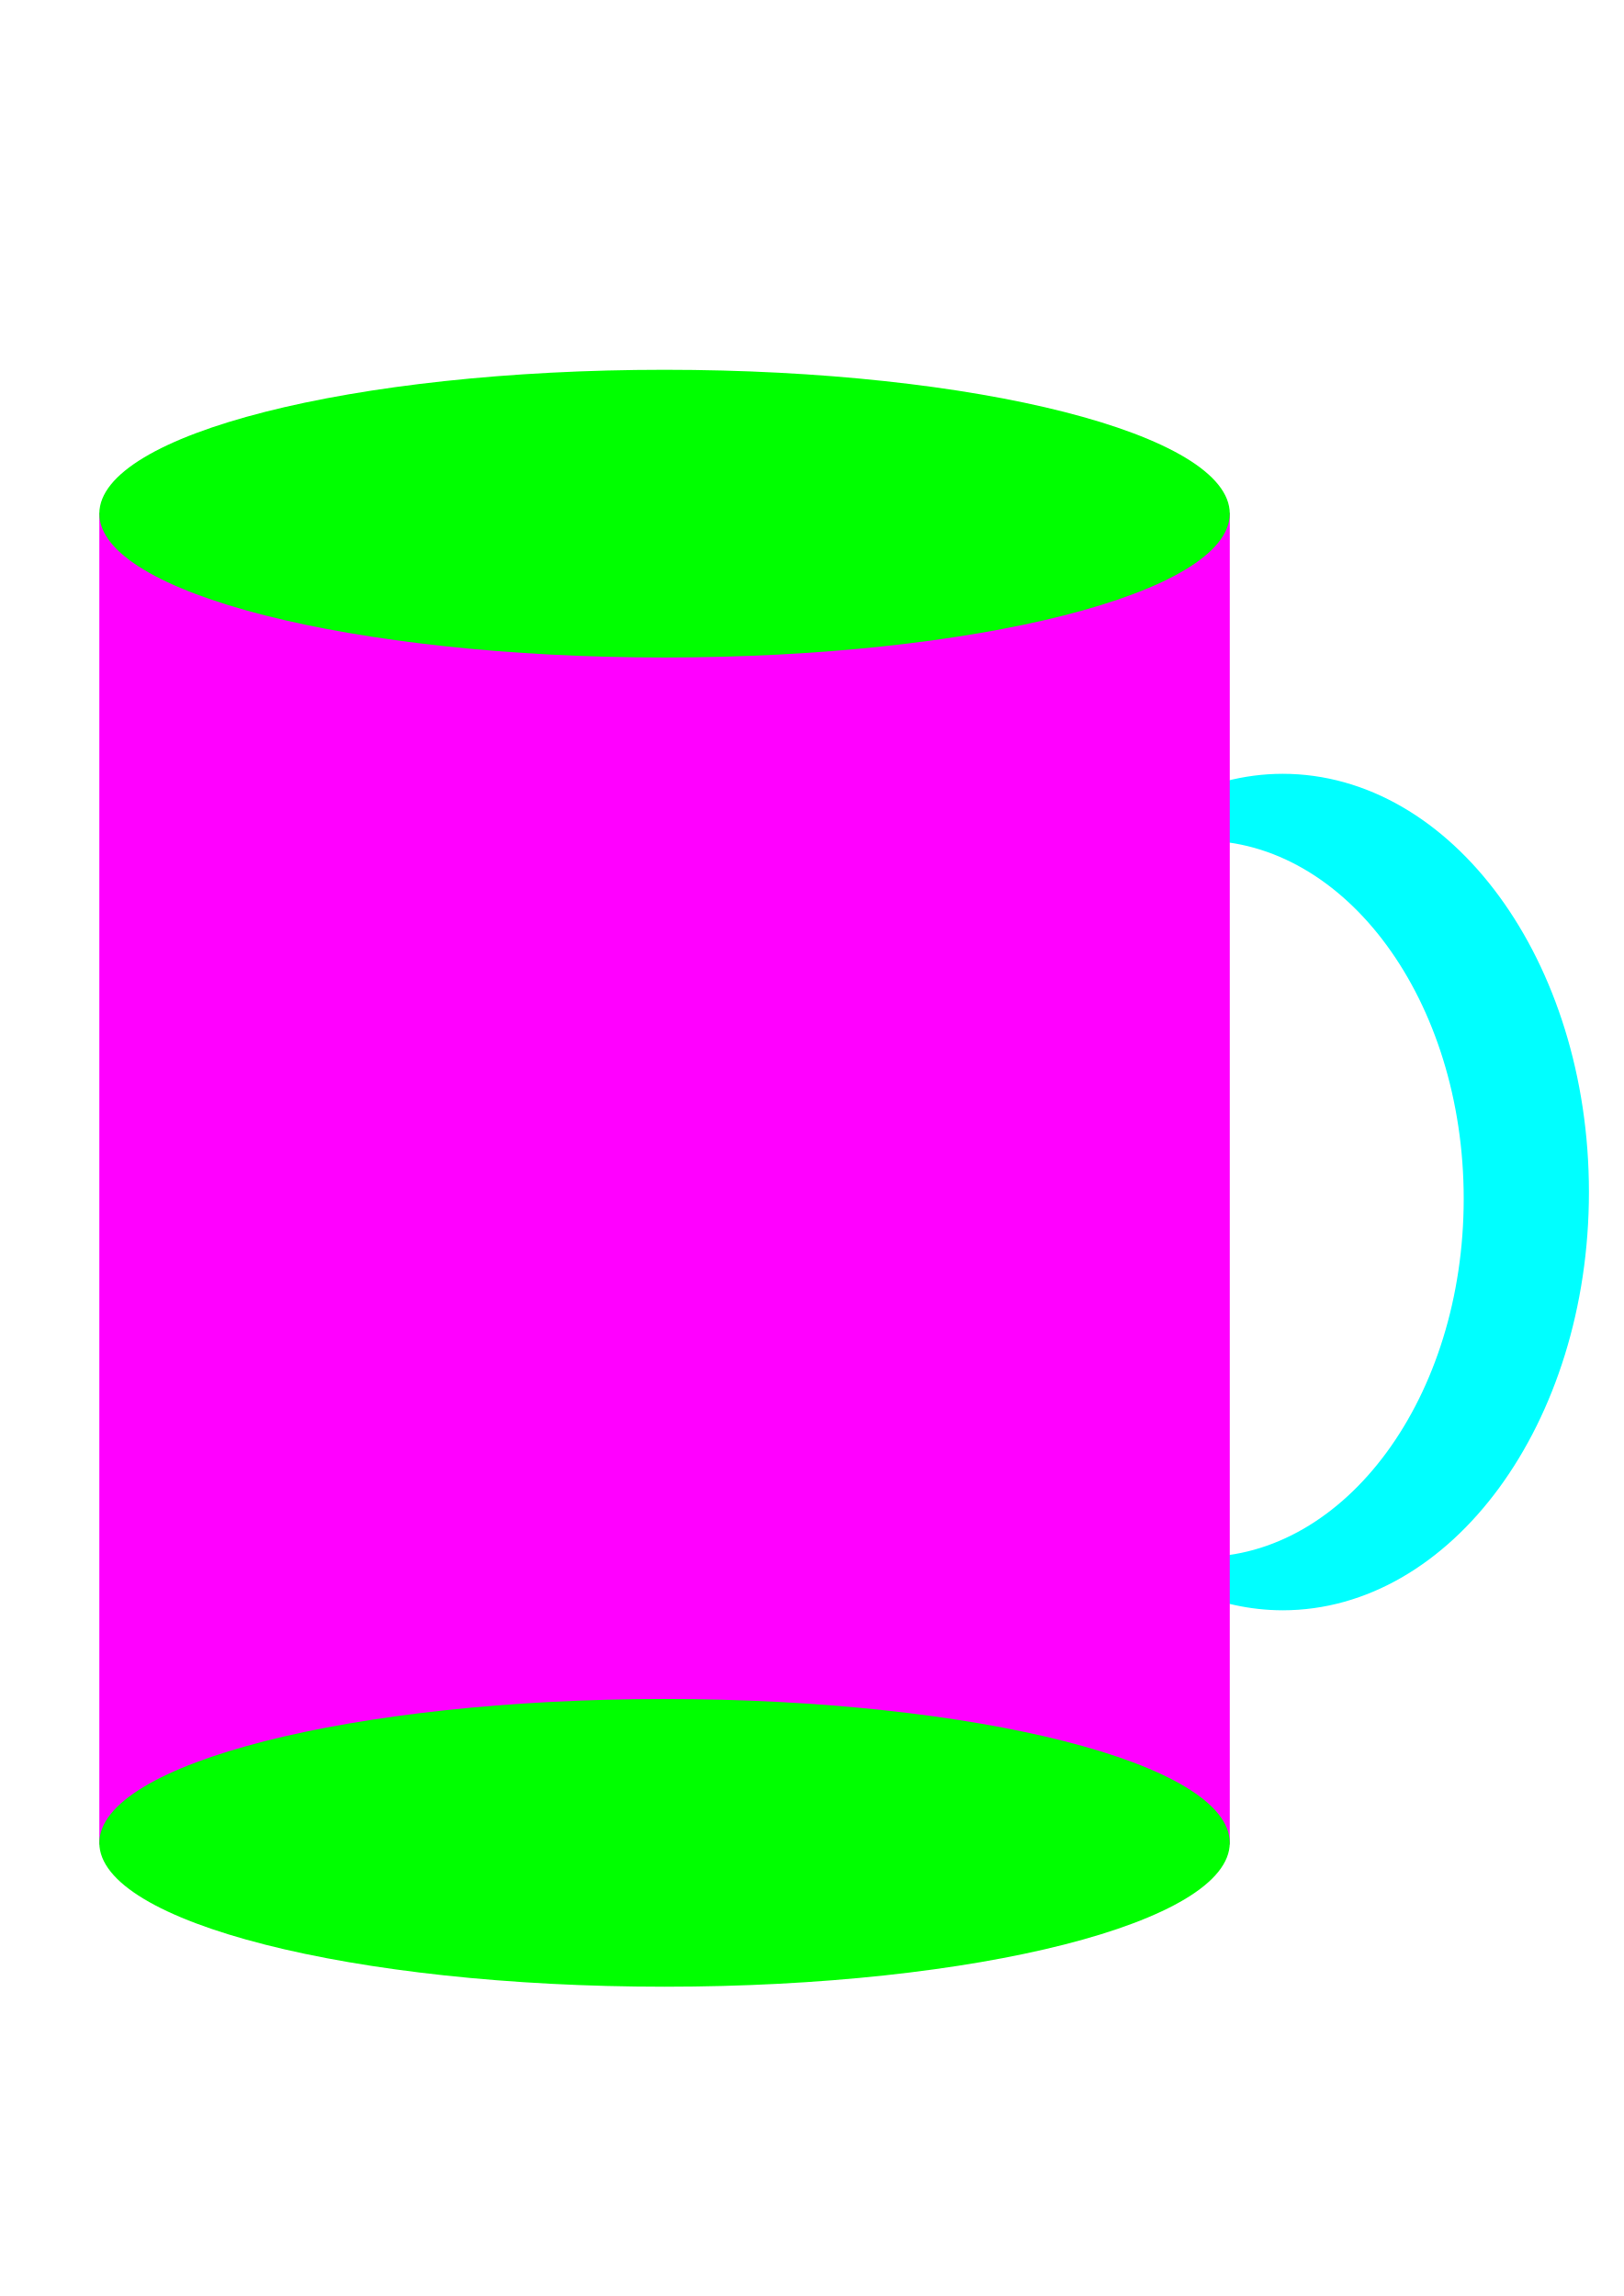
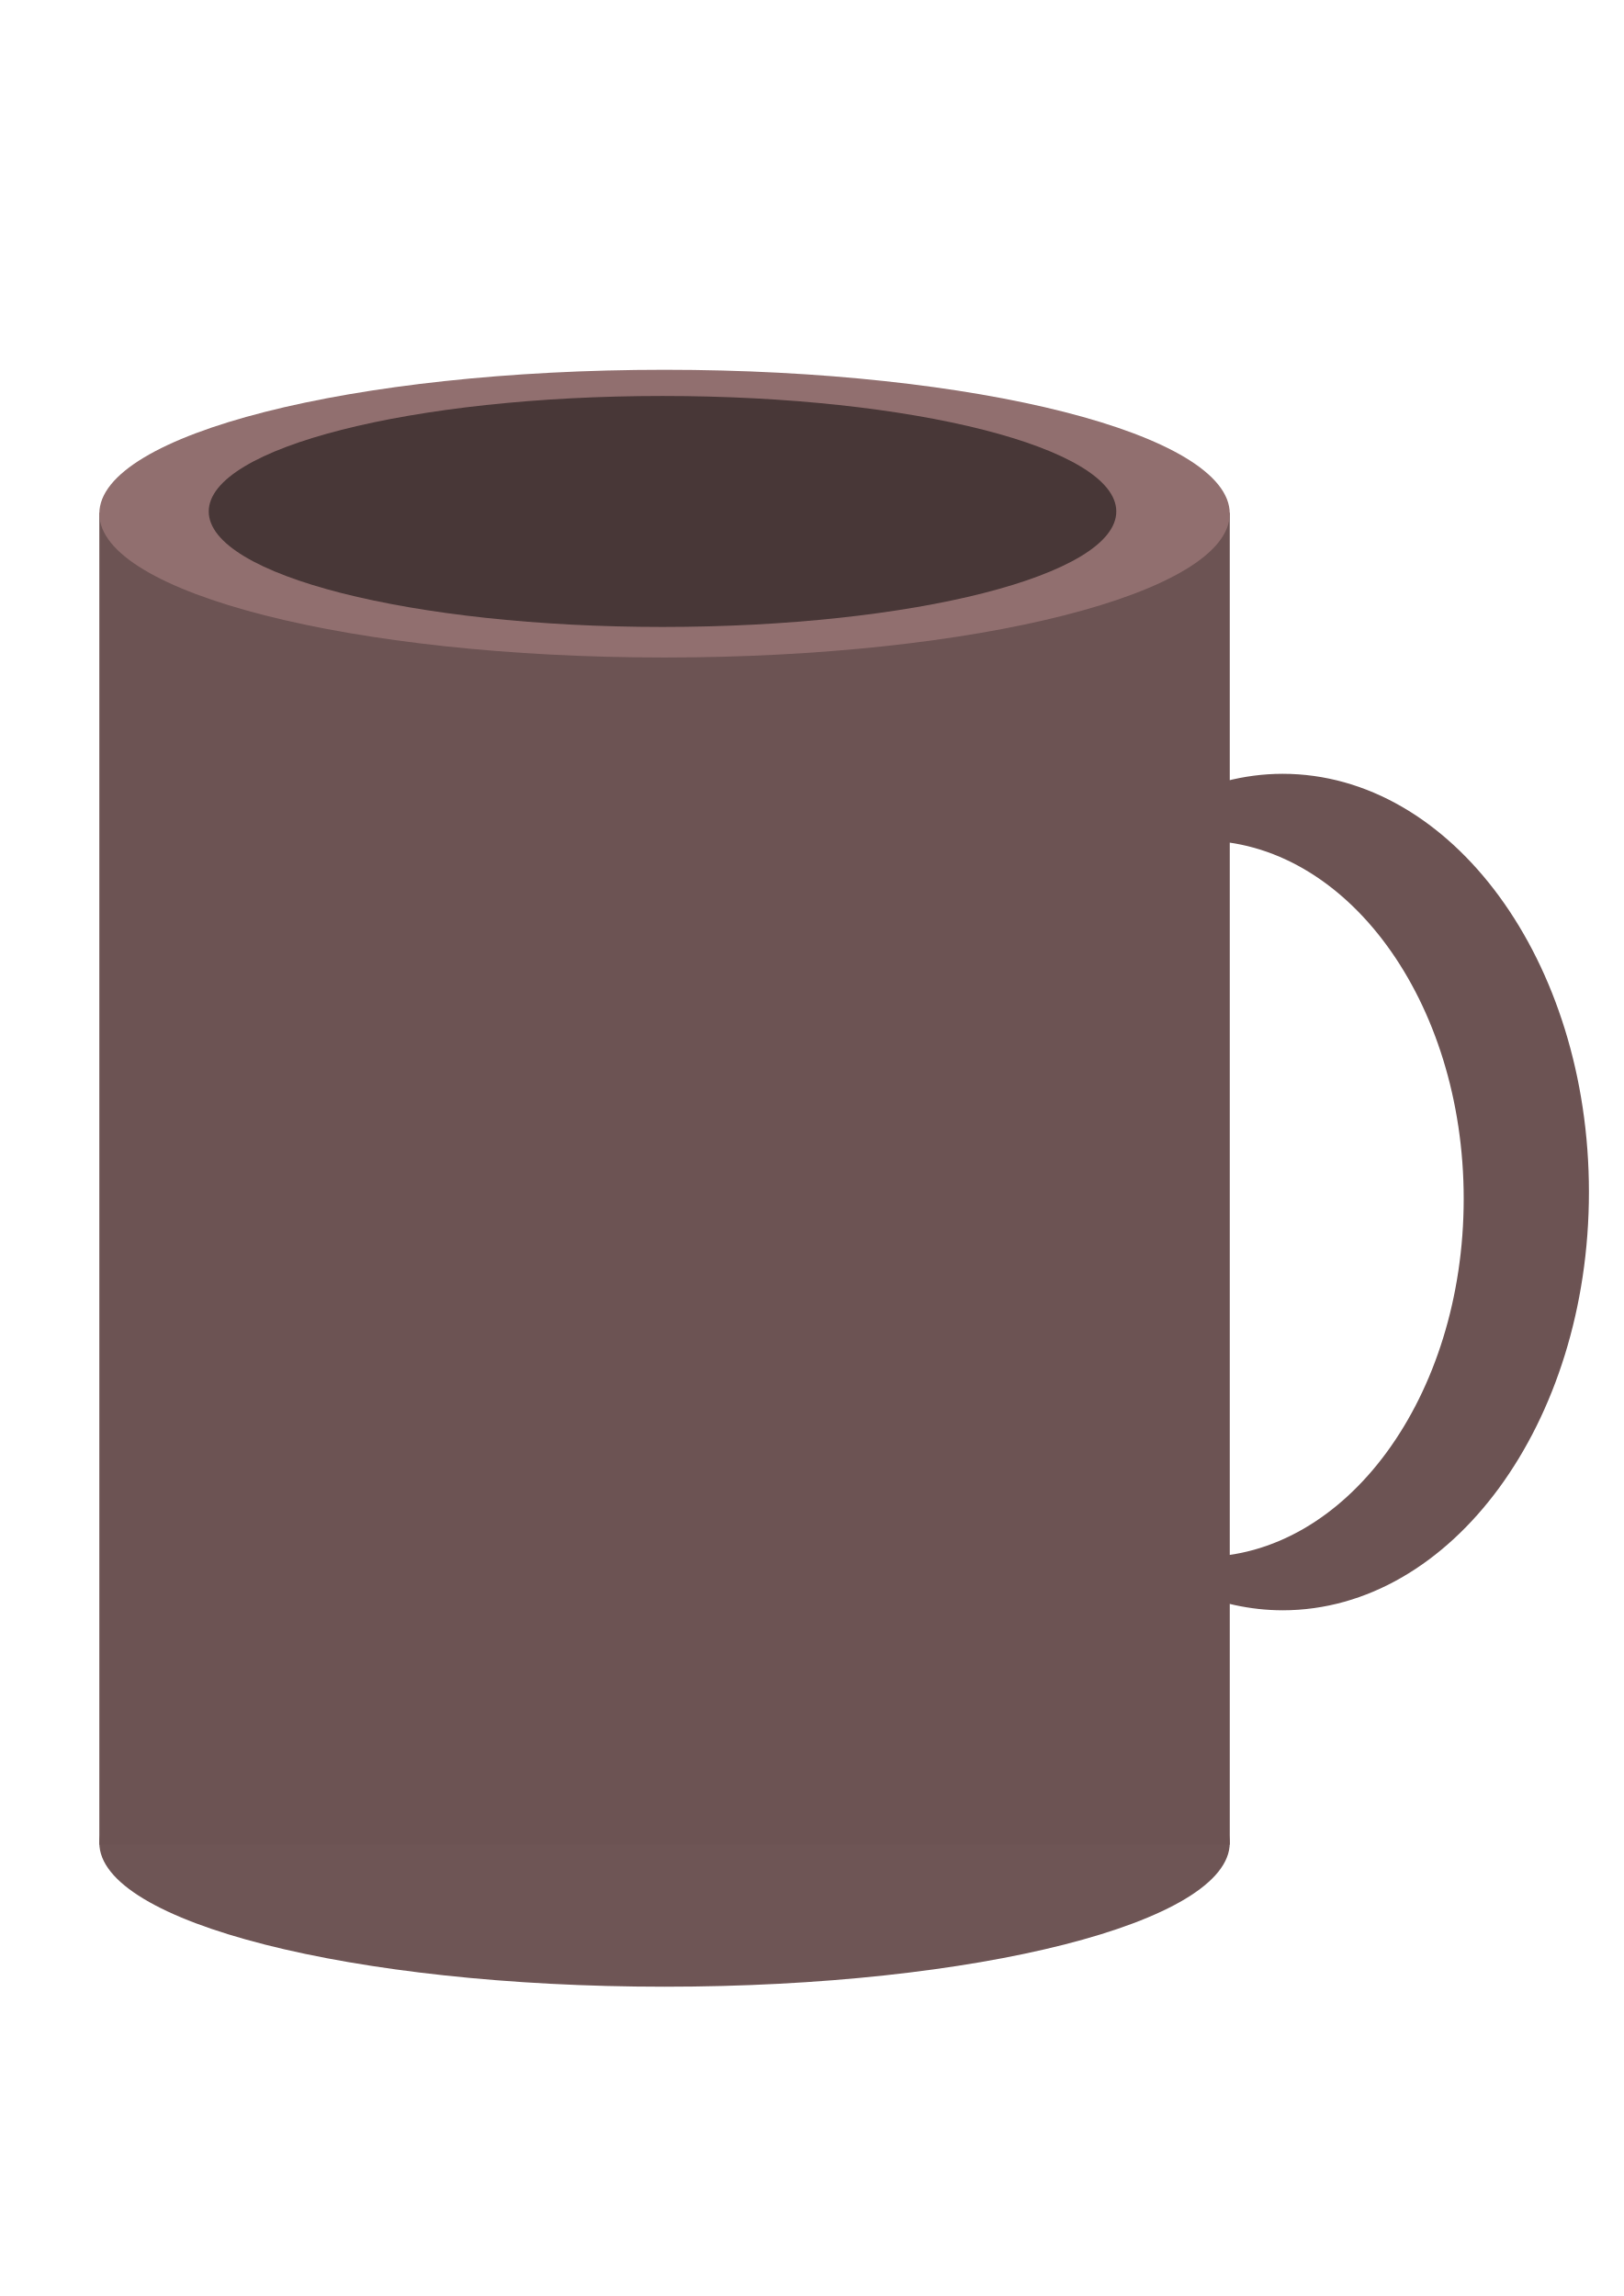
<svg xmlns="http://www.w3.org/2000/svg" width="210mm" height="297mm" viewBox="0 0 744.094 1052.362" id="svg4159" version="1.1">
  <defs id="defs4161" />
  <g id="layer1">
-     <path style="opacity:1;fill:#00ffff;fill-opacity:1;stroke:none" d="m 587.741,354.67 a 140.419,191.702 0 0 0 -95.413,51.283 120.272,164.197 0 0 1 58.17,-20.695 120.272,164.197 0 0 1 120.273,164.198 120.272,164.197 0 0 1 -120.273,164.196 120.272,164.197 0 0 1 -44.843,-11.968 140.419,191.702 0 0 0 82.086,36.389 A 140.419,191.702 0 0 0 728.16,546.372 140.419,191.702 0 0 0 587.741,354.67 Z" id="path4169" />
-     <rect style="opacity:1;fill:#ff00ff;fill-opacity:1;stroke:none" id="rect4167" width="518.041" height="610.517" x="45.521" y="235.008" />
-     <ellipse style="opacity:1;fill:#00ff00;fill-opacity:1;stroke:none" id="path4171" cx="304.541" cy="235.427" rx="259.021" ry="65.936" />
-     <ellipse style="opacity:1;fill:#00ff00;fill-opacity:1;stroke:none" id="path4171-2" cx="304.541" cy="844.667" rx="259.021" ry="65.936" />
+     <g id="g4194">
+       <path id="path4169" d="m 587.741,354.67 a 140.419,191.702 0 0 0 -95.413,51.283 120.272,164.197 0 0 1 58.17,-20.695 120.272,164.197 0 0 1 120.273,164.198 120.272,164.197 0 0 1 -120.273,164.196 120.272,164.197 0 0 1 -44.843,-11.968 140.419,191.702 0 0 0 82.086,36.389 A 140.419,191.702 0 0 0 728.16,546.372 140.419,191.702 0 0 0 587.741,354.67 Z" style="opacity:1;fill:#6c5353;fill-opacity:1;stroke:none" />
+       <ellipse ry="65.936" rx="259.021" cy="844.667" cx="304.541" id="path4171-2" style="opacity:1;fill:#6c5353;fill-opacity:0.983;stroke:none" />
+       <rect y="235.008" x="45.521" height="610.517" width="518.041" id="rect4167" style="opacity:1;fill:#6c5353;fill-opacity:1;stroke:none" />
+       <ellipse ry="65.936" rx="259.021" cy="235.427" cx="304.541" id="path4171" style="opacity:1;fill:#916f6f;fill-opacity:1;stroke:none" />
+       <ellipse style="opacity:1;fill:#483737;fill-opacity:1;stroke:none" id="ellipse4192" cx="303.61" cy="234.427" rx="207.952" ry="52.936" />
+     </g>
  </g>
</svg>
